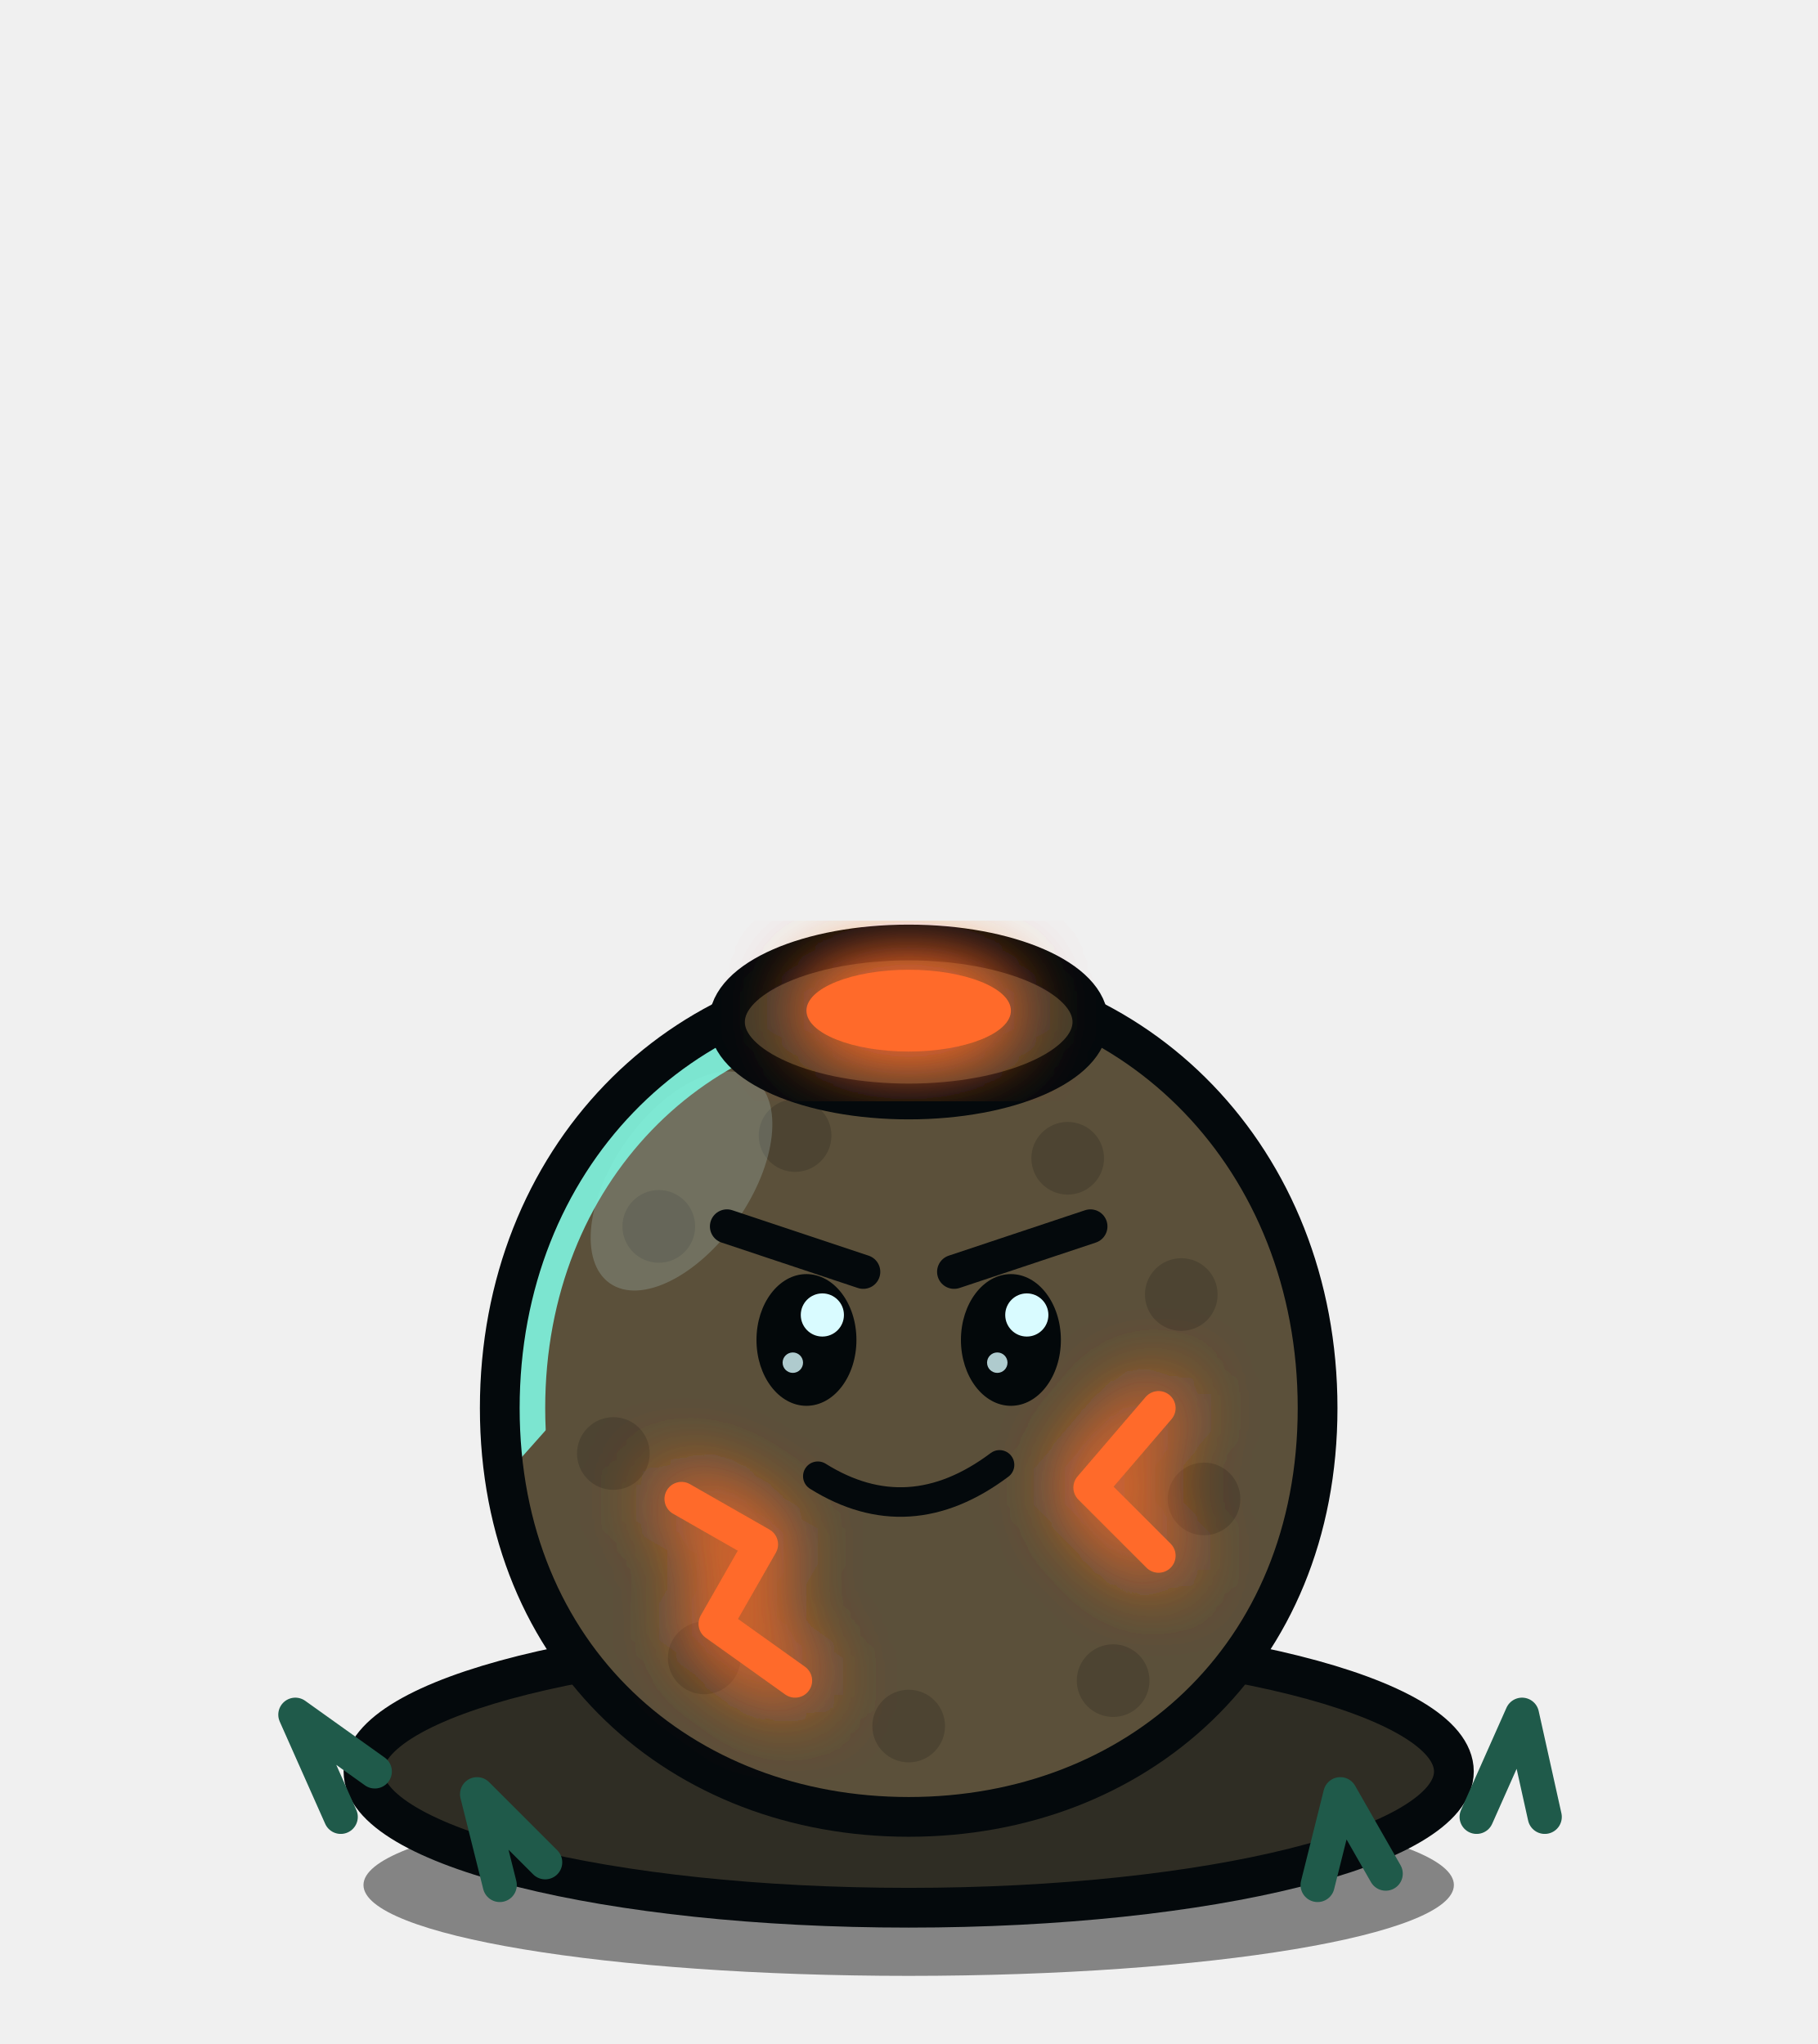
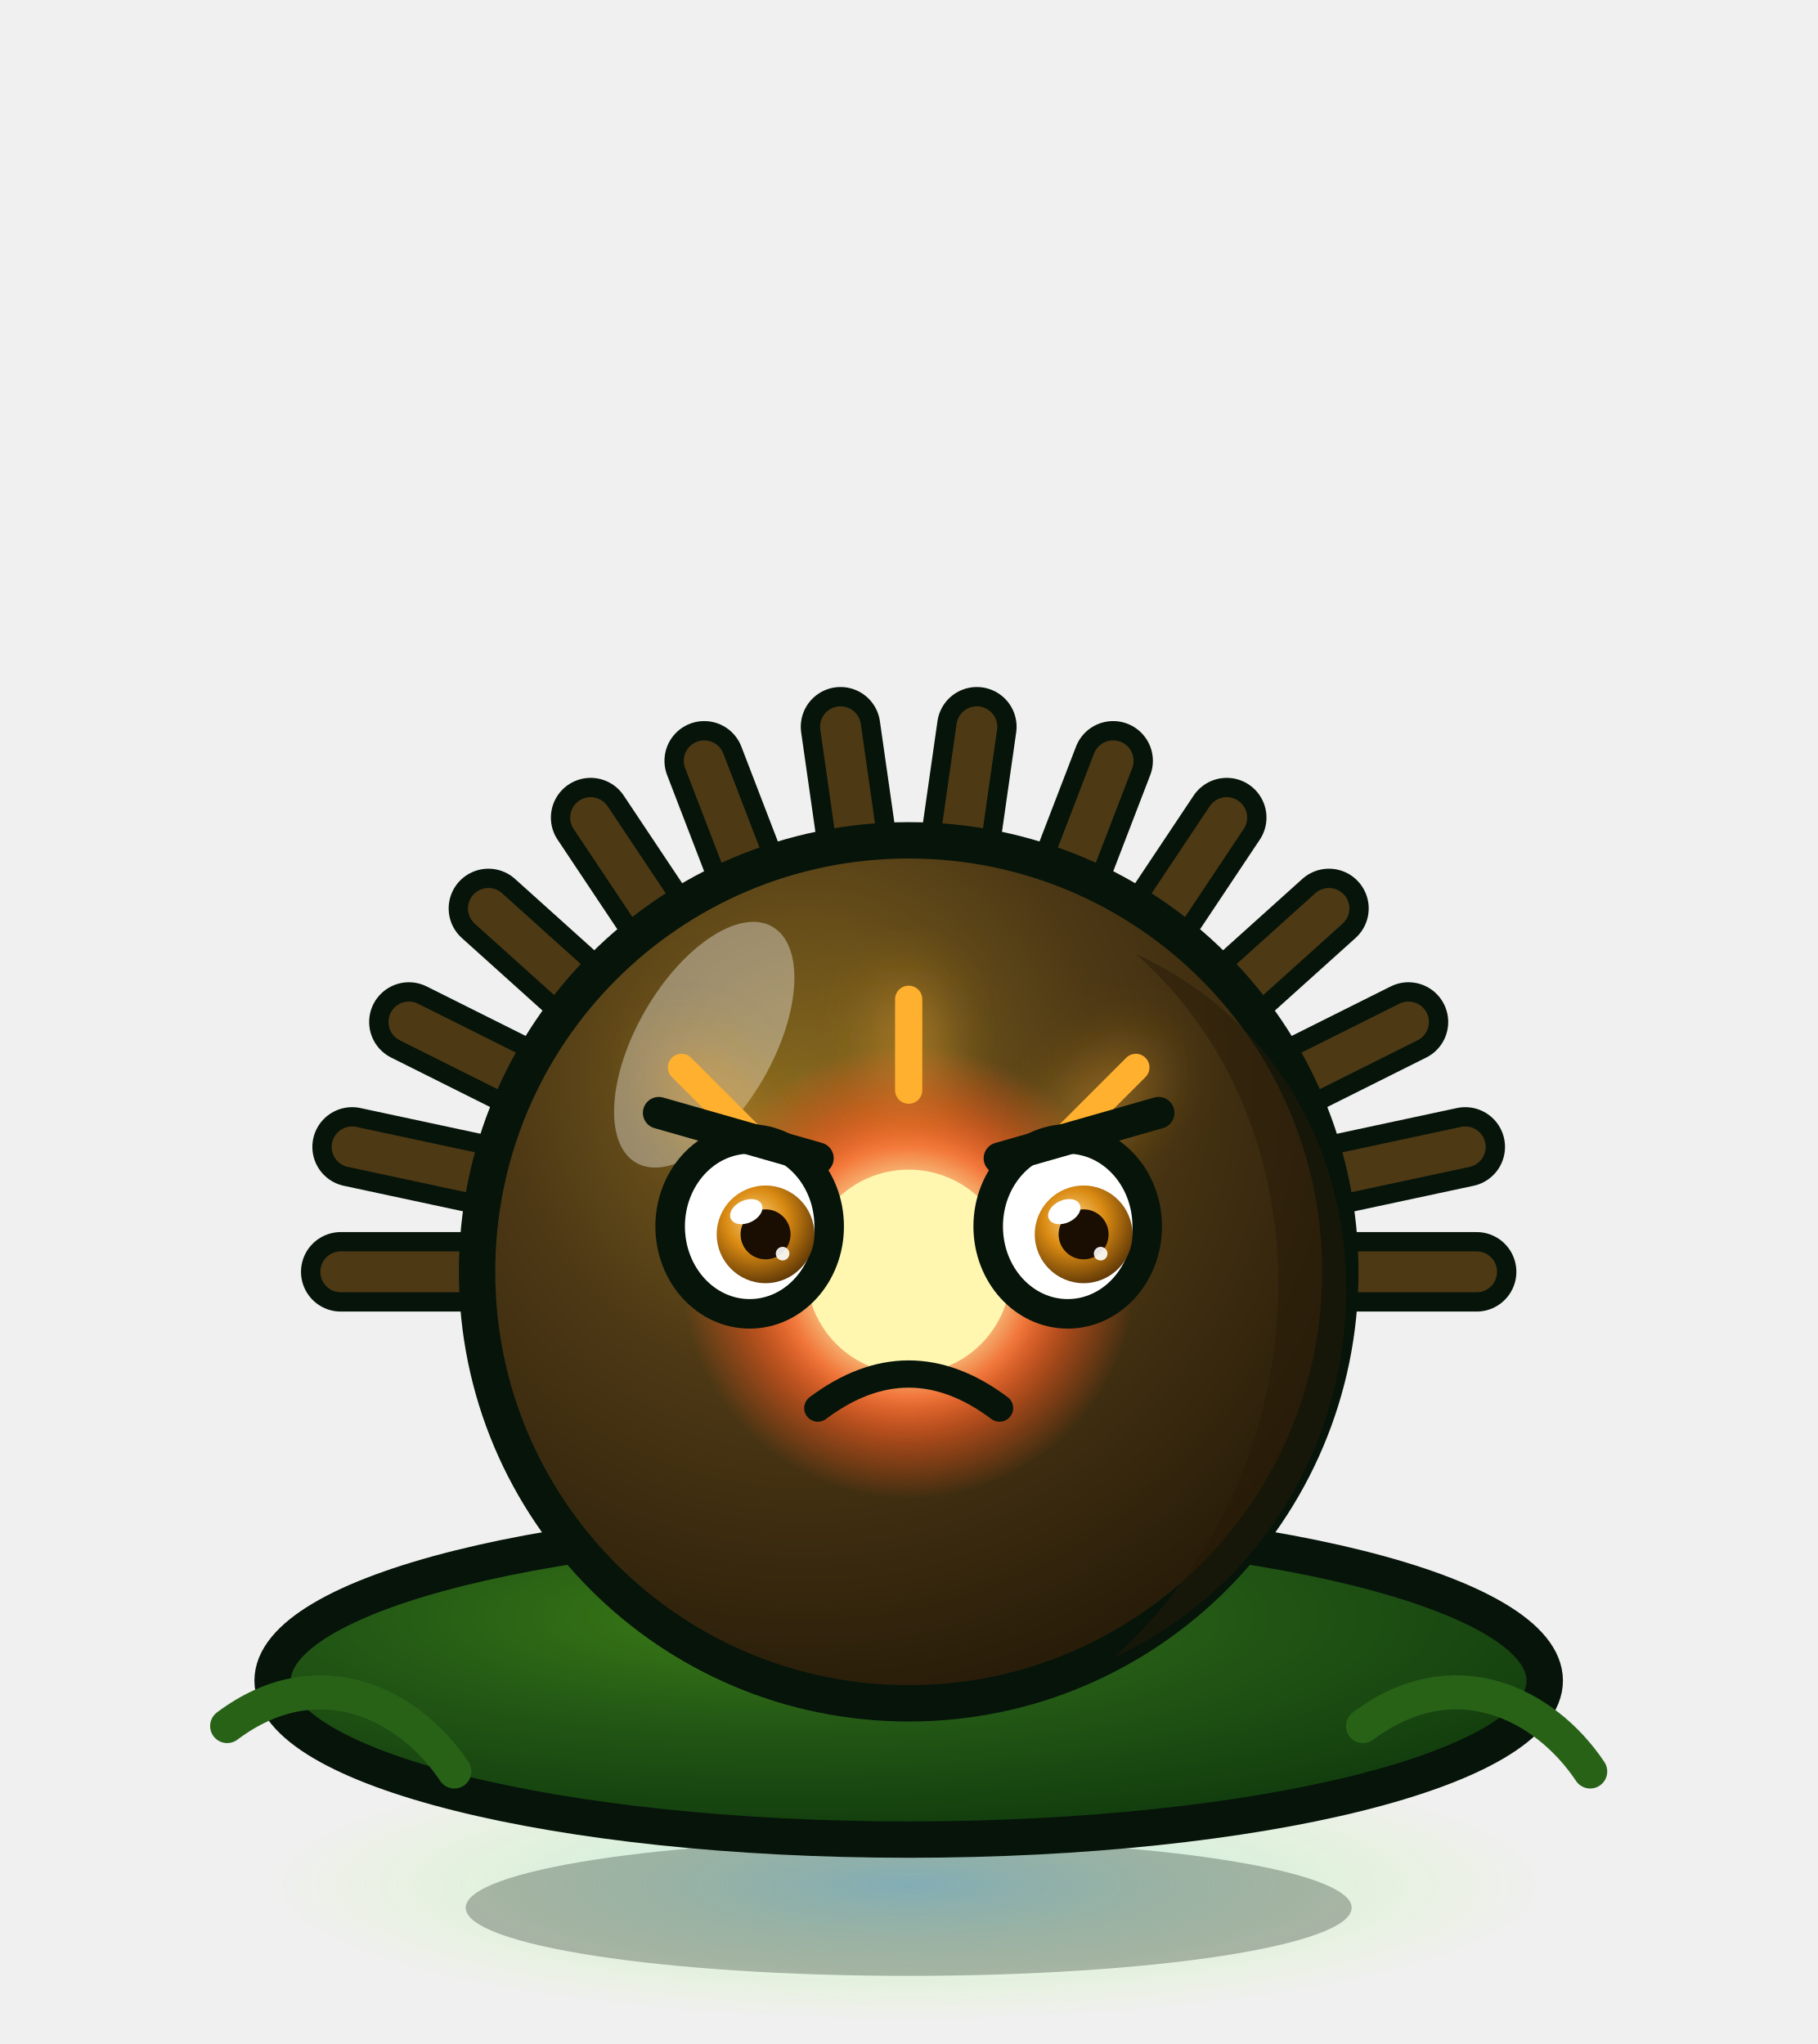
<svg xmlns="http://www.w3.org/2000/svg" viewBox="0 0 160 180" width="160" height="180">
  <defs>
-     <filter id="soft" x="-30%" y="-30%" width="160%" height="160%">
-       <feGaussianBlur stdDeviation="3.2" />
-     </filter>
-     <filter id="glow" x="-60%" y="-60%" width="220%" height="220%">
-       <feGaussianBlur stdDeviation="3.4" result="b" />
+     <radialGradient id="gChao" cx="50%" cy="50%" r="50%">
+       <stop offset="0" stop-color="#7fe0ff" stop-opacity="0.55" />
+       <stop offset="1" stop-color="#b8ff5a" stop-opacity="0" />
+     </radialGradient>
+     <filter id="glow" x="-50%" y="-50%" width="200%" height="200%">
+       <feGaussianBlur stdDeviation="3" result="b" />
      <feMerge>
-         <feMergeNode in="b" />
        <feMergeNode in="b" />
        <feMergeNode in="SourceGraphic" />
      </feMerge>
    </filter>
-     <clipPath id="cRim">
-       <polygon points="0,0 160,0 0,180" />
-     </clipPath>
+     <radialGradient id="gV" cx="38%" cy="28%" r="76%">
+       <stop offset="0" stop-color="#64a105" />
+       <stop offset="0.45" stop-color="#377215" />
+       <stop offset="1" stop-color="#144810" />
+     </radialGradient>
+     <radialGradient id="gE" cx="40%" cy="30%" r="75%">
+       <stop offset="0" stop-color="#3c7d15" />
+       <stop offset="0.45" stop-color="#235815" />
+       <stop offset="1" stop-color="#0f380c" />
+     </radialGradient>
+     <linearGradient id="gF" x1="0" y1="0" x2="1" y2="1">
+       <stop offset="0" stop-color="#4c8e0d" />
+       <stop offset="0.5" stop-color="#286217" />
+       <stop offset="1" stop-color="#0d3e0e" />
+     </linearGradient>
+     <linearGradient id="gC" x1="0" y1="0" x2="1" y2="1">
+       <stop offset="0" stop-color="#377215" />
+       <stop offset="0.5" stop-color="#235815" />
+       <stop offset="1" stop-color="#0f380c" />
+     </linearGradient>
+     <radialGradient id="gIris" cx="40%" cy="35%" r="70%">
+       <stop offset="0" stop-color="#1e7b37" />
+       <stop offset="0.45" stop-color="#0e4626" />
+       <stop offset="1" stop-color="#052012" />
+     </radialGradient>
+     <radialGradient id="gM" cx="38%" cy="28%" r="76%">
+       <stop offset="0" stop-color="#83661e" />
+       <stop offset="0.45" stop-color="#4e3915" />
+       <stop offset="1" stop-color="#251a08" />
+     </radialGradient>
+     <radialGradient id="gL" cx="50%" cy="50%" r="50%">
+       <stop offset="0" stop-color="#fff7b0" />
+       <stop offset="0.55" stop-color="#ff5a1f" />
+       <stop offset="1" stop-color="#ff5a1f" stop-opacity="0" />
+     </radialGradient>
+     <radialGradient id="gIm" cx="40%" cy="35%" r="70%">
+       <stop offset="0" stop-color="#ffd27a" />
+       <stop offset="0.45" stop-color="#d98a12" />
+       <stop offset="1" stop-color="#5a3406" />
+     </radialGradient>
  </defs>
-   <ellipse cx="80" cy="166" rx="48" ry="8" fill="rgba(0,0,0,0.45)" />
-   <ellipse cx="80" cy="156" rx="48" ry="12" fill="#2f2d24" stroke="#04090c" stroke-width="3.50" stroke-linejoin="round" />
-   <clipPath id="cPod">
-     <path d="M44,124 C44,102 60,86 80,86 C100,86 116,102 116,124 C116,146 100,160 80,160 C60,160 44,146 44,124 Z" />
-   </clipPath>
-   <path d="M44,124 C44,102 60,86 80,86 C100,86 116,102 116,124 C116,146 100,160 80,160 C60,160 44,146 44,124 Z" fill="#5b503a" />
-   <g clip-path="url(#cPod)">
-     <path d="M104,80 C122,108 118,146 92,168 L132,168 L132,80 Z" fill="#423b2b" />
-     <circle cx="58" cy="108" r="3.2" fill="#423b2b" opacity="0.55" />
-     <circle cx="70" cy="100" r="3.2" fill="#423b2b" opacity="0.55" />
-     <circle cx="94" cy="102" r="3.2" fill="#423b2b" opacity="0.55" />
-     <circle cx="104" cy="114" r="3.2" fill="#423b2b" opacity="0.55" />
-     <circle cx="54" cy="128" r="3.2" fill="#423b2b" opacity="0.55" />
-     <circle cx="106" cy="132" r="3.2" fill="#423b2b" opacity="0.55" />
-     <circle cx="62" cy="146" r="3.2" fill="#423b2b" opacity="0.55" />
-     <circle cx="98" cy="148" r="3.2" fill="#423b2b" opacity="0.55" />
-     <circle cx="80" cy="152" r="3.2" fill="#423b2b" opacity="0.55" />
-     <ellipse cx="60" cy="104" rx="6" ry="11" transform="rotate(35 60 104)" fill="#cffcff" opacity="0.19" />
-   </g>
-   <g clip-path="url(#cPod)">
-     <g clip-path="url(#cRim)">
-       <path d="M44,124 C44,102 60,86 80,86 C100,86 116,102 116,124 C116,146 100,160 80,160 C60,160 44,146 44,124 Z" fill="none" stroke="#7ff5e0" stroke-width="8" opacity="0.9" />
-     </g>
-   </g>
-   <path d="M44,124 C44,102 60,86 80,86 C100,86 116,102 116,124 C116,146 100,160 80,160 C60,160 44,146 44,124 Z" fill="none" stroke="#04090c" stroke-width="3.5" stroke-linejoin="round" />
-   <ellipse cx="80" cy="90" rx="16" ry="7" fill="#423b2b" stroke="#04090c" stroke-width="3.15" stroke-linejoin="round" />
-   <ellipse cx="80" cy="89" rx="9" ry="3.6" fill="#ff6a2a" filter="url(#glow)" />
-   <path d="M60,132 L67,136 L63,143 L70,148 M102,124 L96,131 L102,137" fill="none" stroke="#ff6a2a" stroke-width="3" stroke-linecap="round" stroke-linejoin="round" filter="url(#glow)" />
-   <ellipse cx="71" cy="118" rx="4.4" ry="5.8" fill="#03080a" />
-   <circle cx="72.4" cy="115.8" r="1.9" fill="#d9fbff" />
-   <circle cx="69.8" cy="120" r="0.9" fill="#d9fbff" opacity="0.8" />
-   <ellipse cx="89" cy="118" rx="4.4" ry="5.8" fill="#03080a" />
-   <circle cx="90.4" cy="115.8" r="1.9" fill="#d9fbff" />
-   <circle cx="87.8" cy="120" r="0.9" fill="#d9fbff" opacity="0.8" />
-   <path d="M64,108 L76,112 M96,108 L84,112" stroke="#04090c" stroke-width="3" stroke-linecap="round" />
-   <path d="M72,130 Q80,135 88,129" fill="none" stroke="#04090c" stroke-width="2.6" stroke-linecap="round" />
-   <path d="M30,160 l-4,-9 l7,5 M44,166 l-2,-8 l6,6 M116,166 l2,-8 l4,7 M130,160 l4,-9 l2,9" fill="none" stroke="#1f5a4a" stroke-width="3" stroke-linecap="round" stroke-linejoin="round" />
+   <ellipse cx="80" cy="166" rx="56" ry="12" fill="url(#gChao)" />
+   <ellipse cx="80" cy="168" rx="39" ry="6" fill="#06140a" opacity="0.28" />
+   <ellipse cx="80" cy="148" rx="56" ry="14" fill="url(#gE)" stroke="#06140a" stroke-width="3.2" stroke-linejoin="round" />
+   <path d="M44,112 L30,112" stroke="#06140a" stroke-width="7" stroke-linecap="round" />
+   <path d="M44,112 L30,112" stroke="#4e3915" stroke-width="3.6" stroke-linecap="round" />
+   <path d="M45,104 L31,101" stroke="#06140a" stroke-width="7" stroke-linecap="round" />
+   <path d="M45,104 L31,101" stroke="#4e3915" stroke-width="3.6" stroke-linecap="round" />
+   <path d="M48,96 L36,90" stroke="#06140a" stroke-width="7" stroke-linecap="round" />
+   <path d="M48,96 L36,90" stroke="#4e3915" stroke-width="3.6" stroke-linecap="round" />
+   <path d="M53,89 L43,80" stroke="#06140a" stroke-width="7" stroke-linecap="round" />
+   <path d="M53,89 L43,80" stroke="#4e3915" stroke-width="3.6" stroke-linecap="round" />
+   <path d="M60,84 L52,72" stroke="#06140a" stroke-width="7" stroke-linecap="round" />
+   <path d="M60,84 L52,72" stroke="#4e3915" stroke-width="3.6" stroke-linecap="round" />
+   <path d="M67,80 L62,67" stroke="#06140a" stroke-width="7" stroke-linecap="round" />
+   <path d="M67,80 L62,67" stroke="#4e3915" stroke-width="3.6" stroke-linecap="round" />
+   <path d="M76,78 L74,64" stroke="#06140a" stroke-width="7" stroke-linecap="round" />
+   <path d="M76,78 L74,64" stroke="#4e3915" stroke-width="3.6" stroke-linecap="round" />
+   <path d="M84,78 L86,64" stroke="#06140a" stroke-width="7" stroke-linecap="round" />
+   <path d="M84,78 L86,64" stroke="#4e3915" stroke-width="3.6" stroke-linecap="round" />
+   <path d="M93,80 L98,67" stroke="#06140a" stroke-width="7" stroke-linecap="round" />
+   <path d="M93,80 L98,67" stroke="#4e3915" stroke-width="3.6" stroke-linecap="round" />
+   <path d="M100,84 L108,72" stroke="#06140a" stroke-width="7" stroke-linecap="round" />
+   <path d="M100,84 L108,72" stroke="#4e3915" stroke-width="3.6" stroke-linecap="round" />
+   <path d="M107,89 L117,80" stroke="#06140a" stroke-width="7" stroke-linecap="round" />
+   <path d="M107,89 L117,80" stroke="#4e3915" stroke-width="3.6" stroke-linecap="round" />
+   <path d="M112,96 L124,90" stroke="#06140a" stroke-width="7" stroke-linecap="round" />
+   <path d="M112,96 L124,90" stroke="#4e3915" stroke-width="3.6" stroke-linecap="round" />
+   <path d="M115,104 L129,101" stroke="#06140a" stroke-width="7" stroke-linecap="round" />
+   <path d="M115,104 L129,101" stroke="#4e3915" stroke-width="3.6" stroke-linecap="round" />
+   <path d="M116,112 L130,112" stroke="#06140a" stroke-width="7" stroke-linecap="round" />
+   <path d="M116,112 L130,112" stroke="#4e3915" stroke-width="3.6" stroke-linecap="round" />
+   <circle cx="80" cy="112" r="38" fill="url(#gM)" stroke="#06140a" stroke-width="3.2" stroke-linejoin="round" />
+   <path d="M100,84 C118,100 116,130 98,146 C124,134 126,96 100,84 Z" fill="#251a08" opacity="0.5" />
+   <ellipse cx="62" cy="92" rx="6" ry="12" transform="rotate(30 62 92)" fill="#ffffff" opacity="0.36" />
+   <circle cx="80" cy="112" r="20" fill="url(#gL)" opacity="0.9" />
+   <circle cx="80" cy="112" r="9" fill="#fff7b0" filter="url(#glow)" />
+   <path d="M80,96 L80,88 M94,100 L100,94 M66,100 L60,94" stroke="#ffb02e" stroke-width="2.4" stroke-linecap="round" filter="url(#glow)" />
+   <ellipse cx="66" cy="108" rx="7" ry="7.7" fill="#ffffff" stroke="#06140a" stroke-width="2.6" />
+   <circle cx="67.4" cy="108.7" r="4.3" fill="url(#gIm)" />
+   <circle cx="67.4" cy="108.7" r="2.2" fill="#1a0d02" />
+   <ellipse cx="65.7" cy="106.7" rx="1.5" ry="1.0" transform="rotate(-25 65.7 106.7)" fill="#fff" />
+   <circle cx="68.9" cy="110.4" r="0.6" fill="#fff" opacity="0.9" />
+   <ellipse cx="94" cy="108" rx="7" ry="7.7" fill="#ffffff" stroke="#06140a" stroke-width="2.6" />
+   <circle cx="95.4" cy="108.7" r="4.3" fill="url(#gIm)" />
+   <circle cx="95.4" cy="108.7" r="2.2" fill="#1a0d02" />
+   <ellipse cx="93.7" cy="106.7" rx="1.5" ry="1.0" transform="rotate(-25 93.7 106.7)" fill="#fff" />
+   <circle cx="96.9" cy="110.4" r="0.6" fill="#fff" opacity="0.9" />
+   <path d="M58,98 L72,102 M102,98 L88,102" stroke="#06140a" stroke-width="2.8" stroke-linecap="round" />
+   <path d="M72,124 Q80,118 88,124" fill="none" stroke="#06140a" stroke-width="2.4" stroke-linecap="round" />
+   <path d="M20,152 C28,146 36,150 40,156 M120,152 C128,146 136,150 140,156" fill="none" stroke="#286217" stroke-width="3" stroke-linecap="round" />
</svg>
